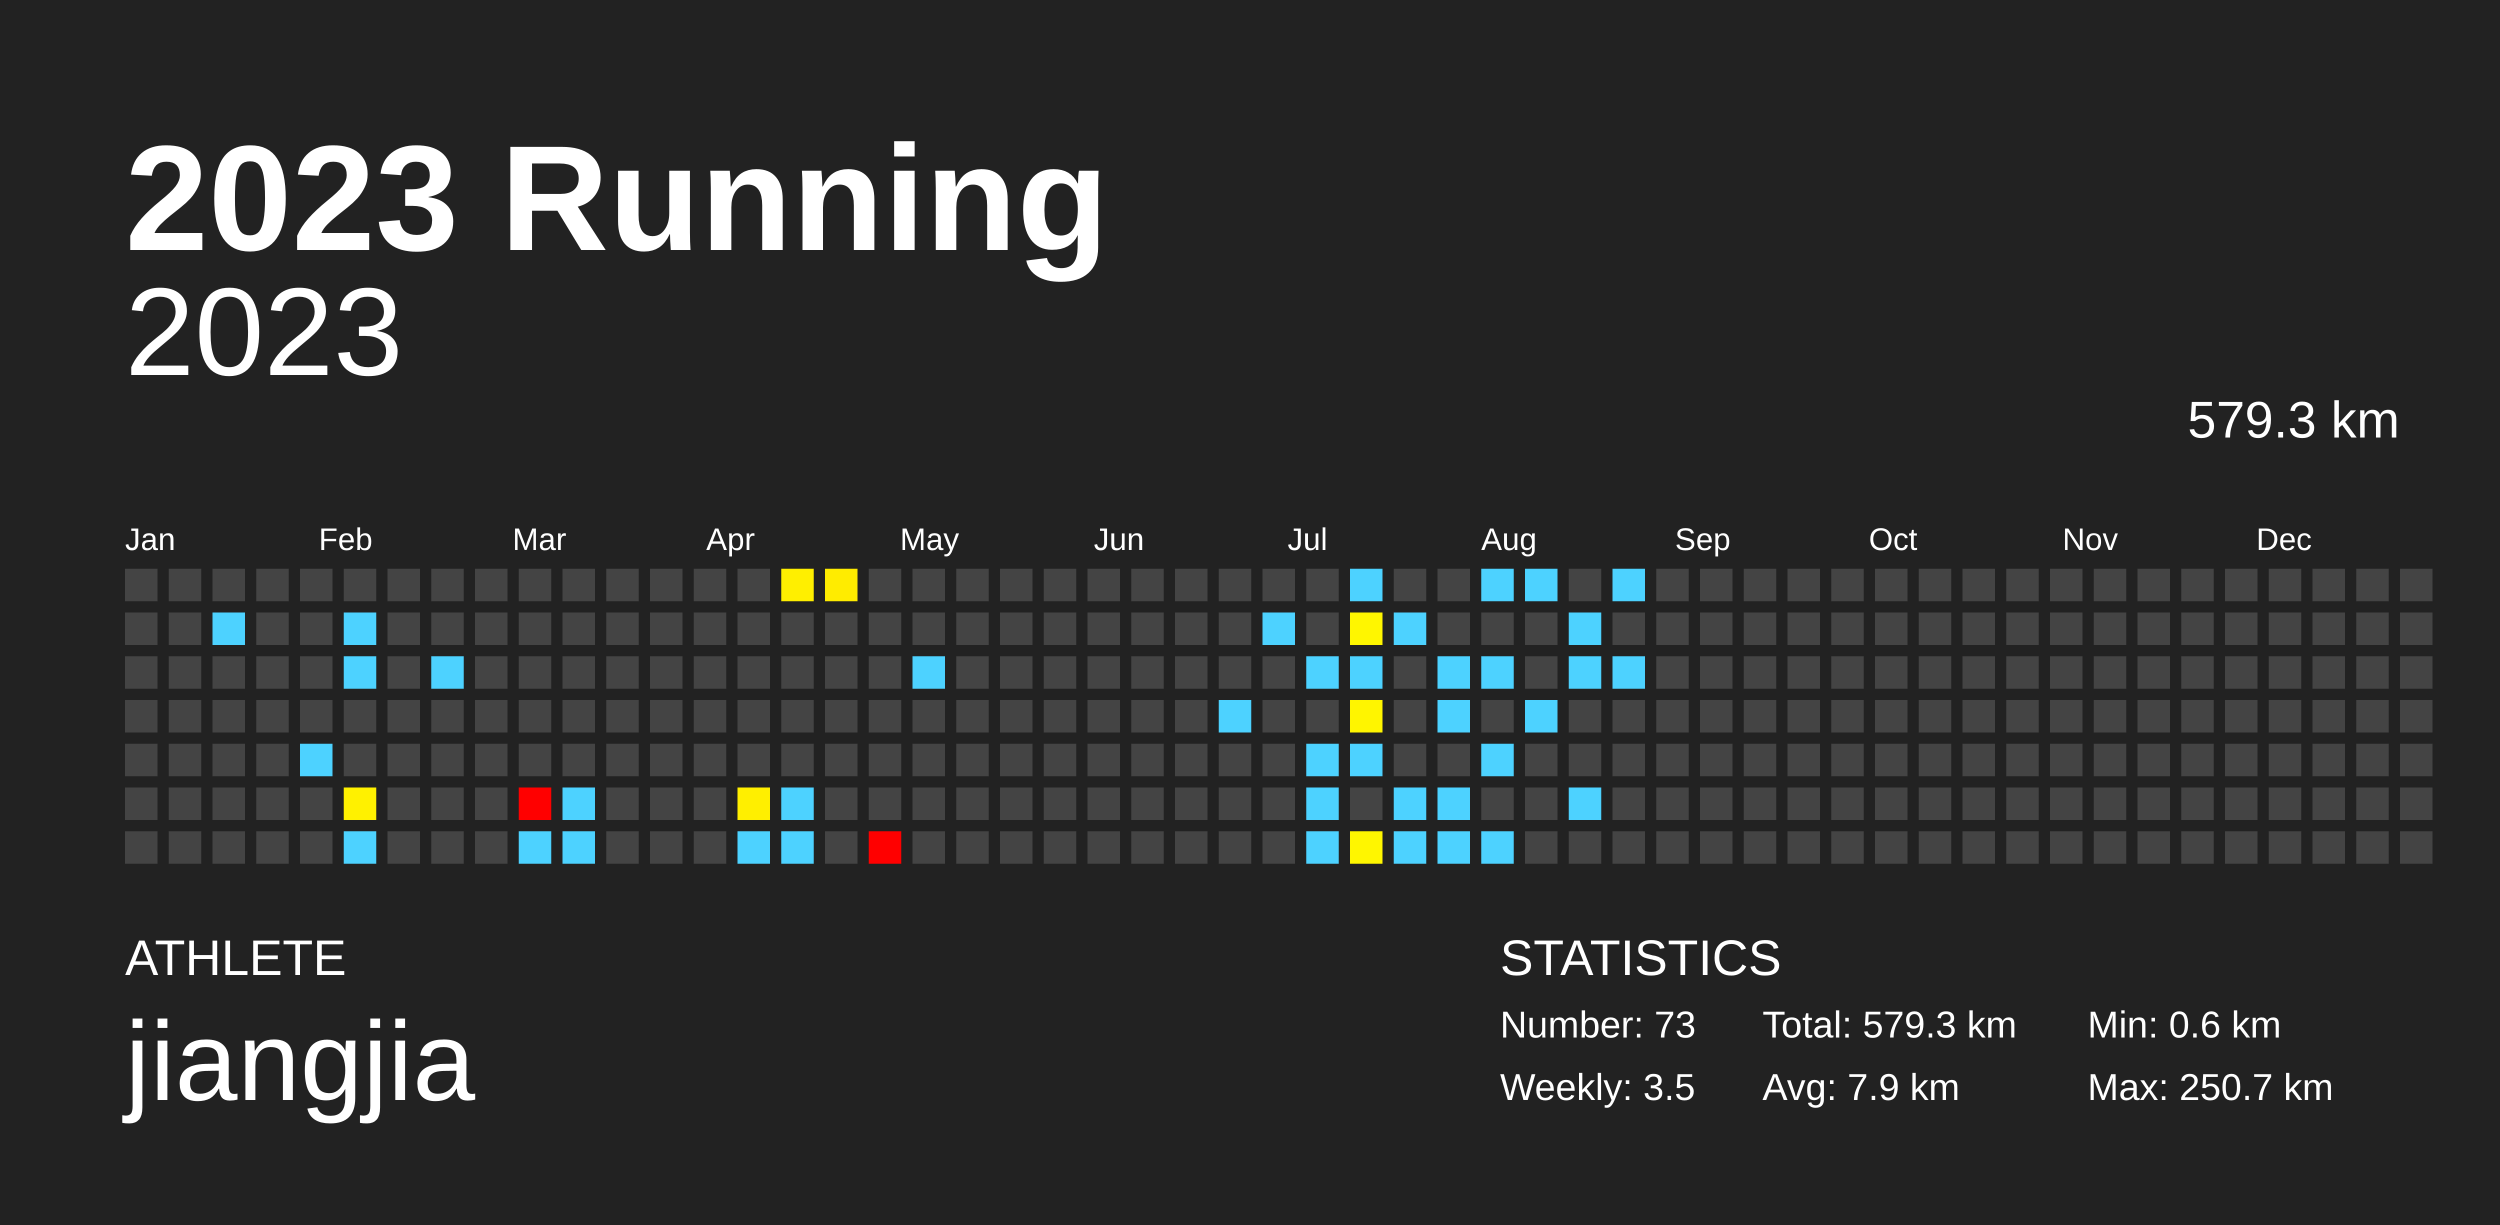
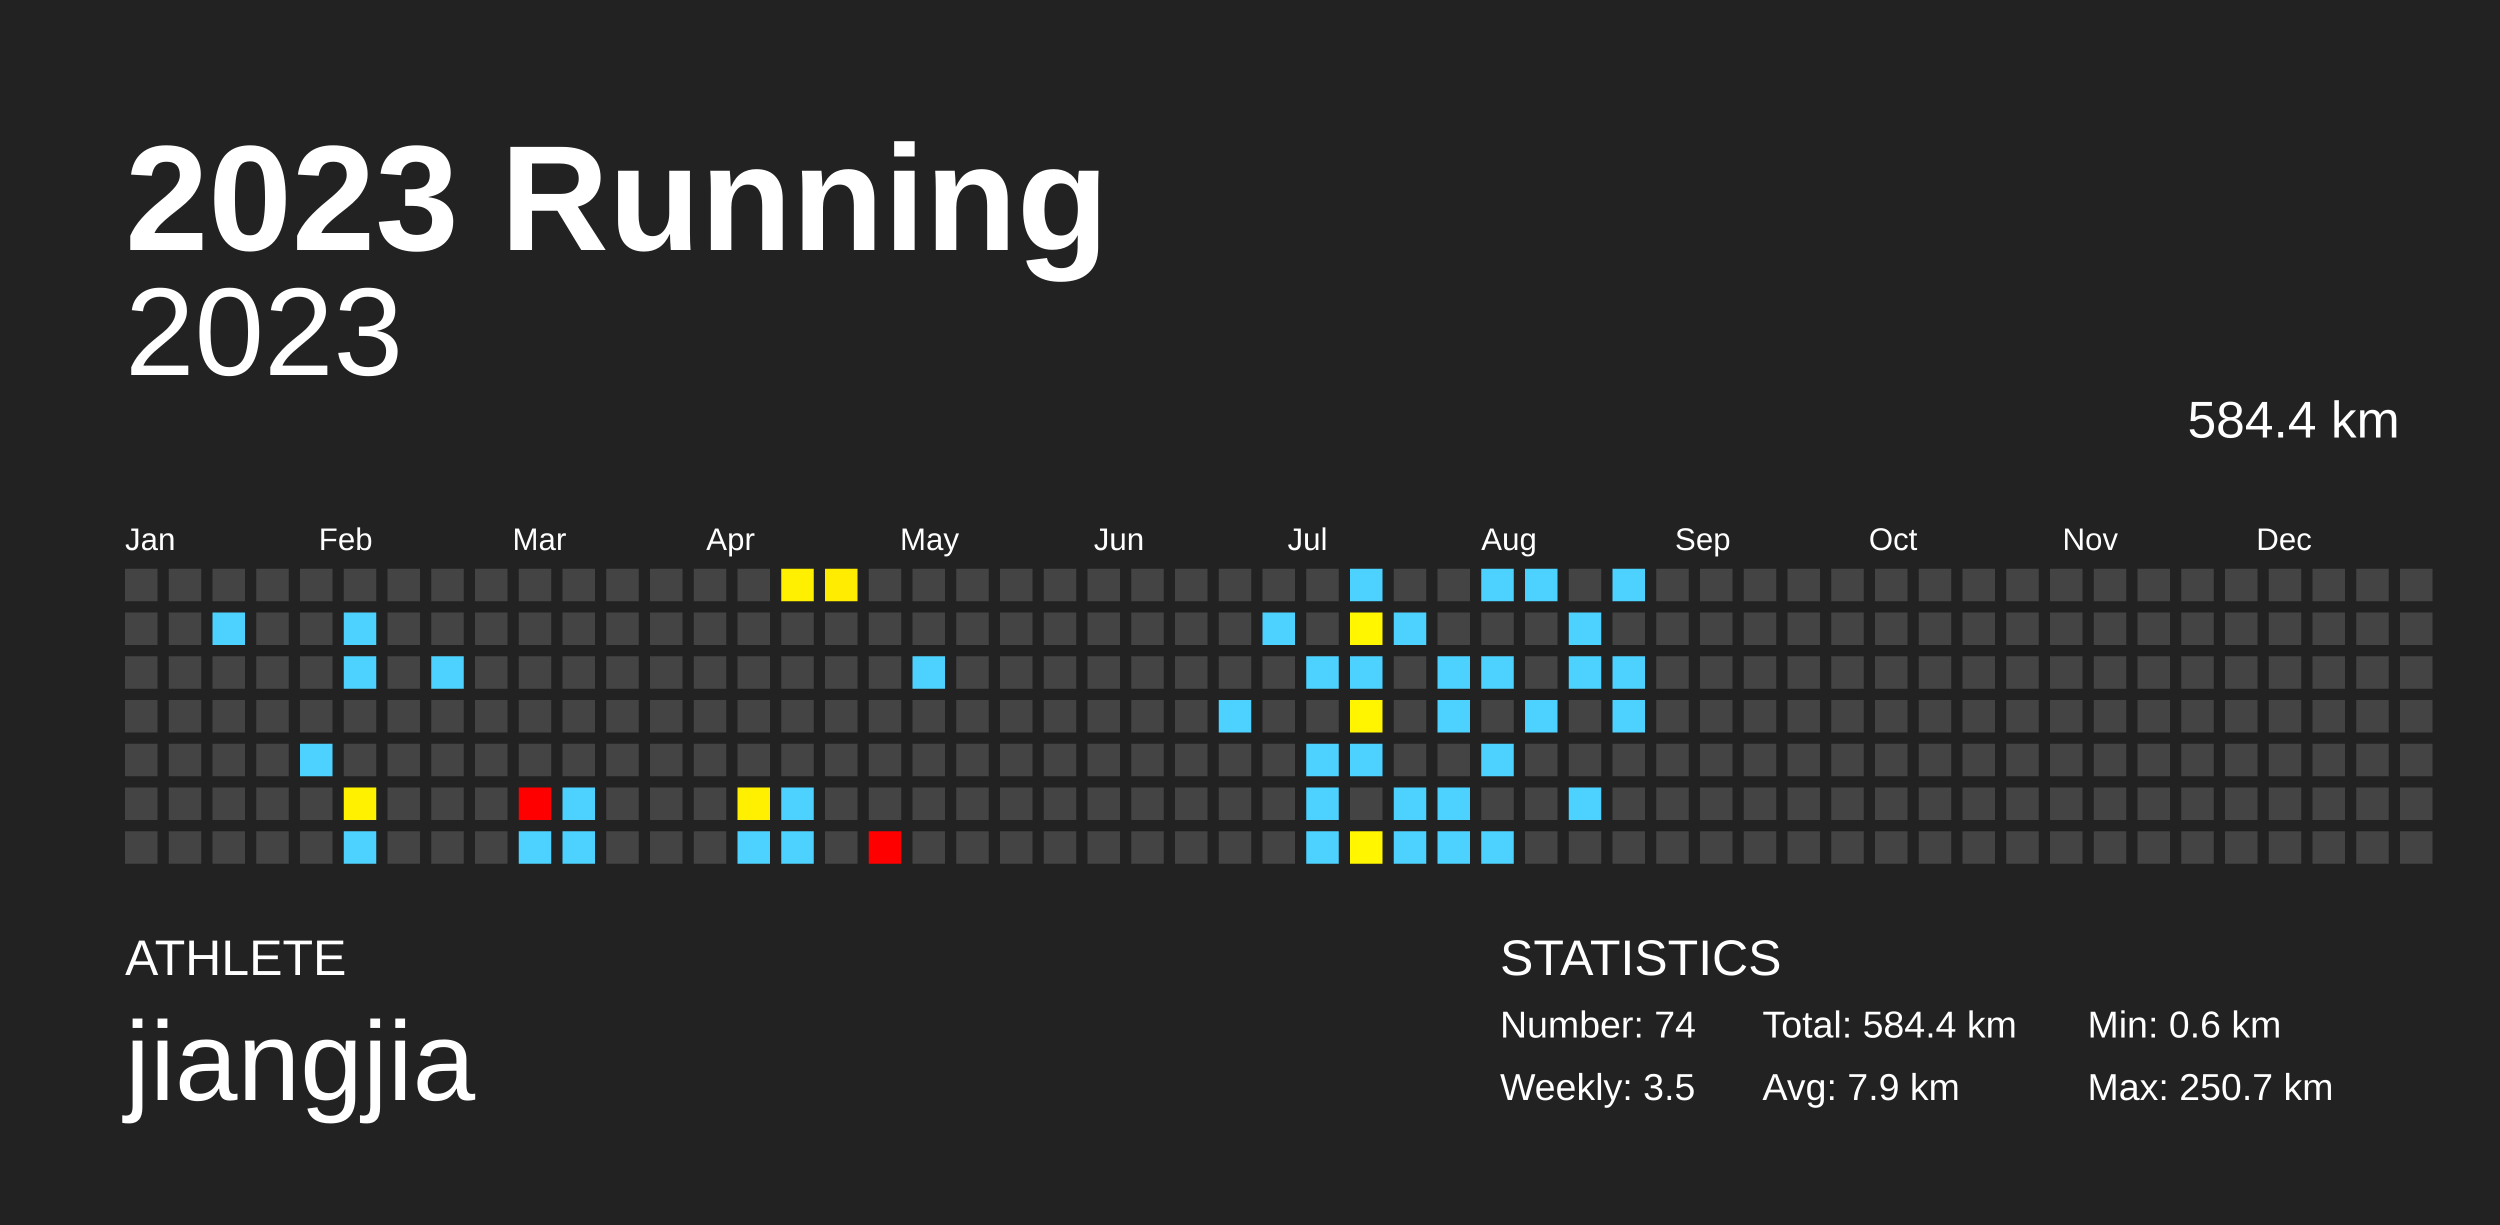
<svg xmlns="http://www.w3.org/2000/svg" baseProfile="full" height="98mm" version="1.1" viewBox="0,0,200,98" width="200mm">
  <defs />
  <rect fill="#222222" height="98" width="200" x="0" y="0" />
  <text fill="#FFFFFF" style="font-size:12px; font-family:Arial; font-weight:bold;" x="10" y="20">2023 Running</text>
  <text fill="#FFFFFF" style="font-size:4px; font-family:Arial" x="10" y="78">ATHLETE</text>
  <text fill="#FFFFFF" style="font-size:9px; font-family:Arial" x="10" y="88">jiangjia</text>
  <text fill="#FFFFFF" style="font-size:4px; font-family:Arial" x="120" y="78">STATISTICS</text>
-   <text fill="#FFFFFF" style="font-size:3px; font-family:Arial" x="120" y="83">Number: 73</text>
+   <text fill="#FFFFFF" style="font-size:3px; font-family:Arial" x="120" y="83">Number: 74</text>
  <text fill="#FFFFFF" style="font-size:3px; font-family:Arial" x="120" y="88">Weekly: 3.5</text>
-   <text fill="#FFFFFF" style="font-size:3px; font-family:Arial" x="141" y="83">Total: 579.3 km</text>
+   <text fill="#FFFFFF" style="font-size:3px; font-family:Arial" x="141" y="83">Total: 584.4 km</text>
  <text fill="#FFFFFF" style="font-size:3px; font-family:Arial" x="141" y="88">Avg: 7.9 km</text>
  <text fill="#FFFFFF" style="font-size:3px; font-family:Arial" x="167" y="83">Min: 0.6 km</text>
  <text fill="#FFFFFF" style="font-size:3px; font-family:Arial" x="167" y="88">Max: 250.7 km</text>
  <text alignment-baseline="hanging" fill="#FFFFFF" style="font-size:10.0px; font-family:Arial;" x="10" y="30">2023</text>
-   <text alignment-baseline="hanging" fill="#FFFFFF" style="font-size:4.125px; font-family:Arial;" x="175" y="35">579.3 km</text>
+   <text alignment-baseline="hanging" fill="#FFFFFF" style="font-size:4.125px; font-family:Arial;" x="175" y="35">584.4 km</text>
  <text fill="#FFFFFF" style="font-size:2.5px; font-family:Arial" x="10.0" y="44">Jan</text>
  <text fill="#FFFFFF" style="font-size:2.5px; font-family:Arial" x="25.5" y="44">Feb</text>
  <text fill="#FFFFFF" style="font-size:2.5px; font-family:Arial" x="41.0" y="44">Mar</text>
  <text fill="#FFFFFF" style="font-size:2.5px; font-family:Arial" x="56.5" y="44">Apr</text>
  <text fill="#FFFFFF" style="font-size:2.5px; font-family:Arial" x="72.0" y="44">May</text>
  <text fill="#FFFFFF" style="font-size:2.5px; font-family:Arial" x="87.5" y="44">Jun</text>
  <text fill="#FFFFFF" style="font-size:2.5px; font-family:Arial" x="103.0" y="44">Jul</text>
  <text fill="#FFFFFF" style="font-size:2.5px; font-family:Arial" x="118.5" y="44">Aug</text>
  <text fill="#FFFFFF" style="font-size:2.5px; font-family:Arial" x="134.0" y="44">Sep</text>
  <text fill="#FFFFFF" style="font-size:2.5px; font-family:Arial" x="149.5" y="44">Oct</text>
  <text fill="#FFFFFF" style="font-size:2.5px; font-family:Arial" x="165.0" y="44">Nov</text>
  <text fill="#FFFFFF" style="font-size:2.5px; font-family:Arial" x="180.5" y="44">Dec</text>
  <rect fill="#444444" height="2.6" width="2.6" x="10.0" y="45.5" />
  <rect fill="#444444" height="2.6" width="2.6" x="10.0" y="49.0" />
  <rect fill="#444444" height="2.6" width="2.6" x="10.0" y="52.5" />
  <rect fill="#444444" height="2.6" width="2.6" x="10.0" y="56.0" />
  <rect fill="#444444" height="2.6" width="2.6" x="10.0" y="59.5" />
  <rect fill="#444444" height="2.6" width="2.6" x="10.0" y="63.0" />
  <rect fill="#444444" height="2.6" width="2.6" x="10.0" y="66.5" />
  <rect fill="#444444" height="2.6" width="2.6" x="13.5" y="45.5" />
  <rect fill="#444444" height="2.6" width="2.6" x="13.5" y="49.0" />
  <rect fill="#444444" height="2.6" width="2.6" x="13.5" y="52.5" />
  <rect fill="#444444" height="2.6" width="2.6" x="13.5" y="56.0" />
  <rect fill="#444444" height="2.6" width="2.6" x="13.5" y="59.5" />
  <rect fill="#444444" height="2.6" width="2.6" x="13.5" y="63.0" />
  <rect fill="#444444" height="2.6" width="2.6" x="13.5" y="66.5" />
  <rect fill="#444444" height="2.6" width="2.6" x="17.0" y="45.5" />
  <rect fill="#4dd2ff" height="2.6" width="2.6" x="17.0" y="49.0" />
  <rect fill="#444444" height="2.6" width="2.6" x="17.0" y="52.5" />
  <rect fill="#444444" height="2.6" width="2.6" x="17.0" y="56.0" />
  <rect fill="#444444" height="2.6" width="2.6" x="17.0" y="59.5" />
  <rect fill="#444444" height="2.6" width="2.6" x="17.0" y="63.0" />
  <rect fill="#444444" height="2.6" width="2.6" x="17.0" y="66.5" />
  <rect fill="#444444" height="2.6" width="2.6" x="20.5" y="45.5" />
  <rect fill="#444444" height="2.6" width="2.6" x="20.5" y="49.0" />
  <rect fill="#444444" height="2.6" width="2.6" x="20.5" y="52.5" />
  <rect fill="#444444" height="2.6" width="2.6" x="20.5" y="56.0" />
  <rect fill="#444444" height="2.6" width="2.6" x="20.5" y="59.5" />
  <rect fill="#444444" height="2.6" width="2.6" x="20.5" y="63.0" />
  <rect fill="#444444" height="2.6" width="2.6" x="20.5" y="66.5" />
  <rect fill="#444444" height="2.6" width="2.6" x="24.0" y="45.5" />
  <rect fill="#444444" height="2.6" width="2.6" x="24.0" y="49.0" />
  <rect fill="#444444" height="2.6" width="2.6" x="24.0" y="52.5" />
  <rect fill="#444444" height="2.6" width="2.6" x="24.0" y="56.0" />
  <rect fill="#4dd2ff" height="2.6" width="2.6" x="24.0" y="59.5" />
  <rect fill="#444444" height="2.6" width="2.6" x="24.0" y="63.0" />
  <rect fill="#444444" height="2.6" width="2.6" x="24.0" y="66.5" />
  <rect fill="#444444" height="2.6" width="2.6" x="27.5" y="45.5" />
  <rect fill="#4dd2ff" height="2.6" width="2.6" x="27.5" y="49.0" />
  <rect fill="#4dd2ff" height="2.6" width="2.6" x="27.5" y="52.5" />
  <rect fill="#444444" height="2.6" width="2.6" x="27.5" y="56.0" />
  <rect fill="#444444" height="2.6" width="2.6" x="27.5" y="59.5" />
  <rect fill="#fff100" height="2.6" width="2.6" x="27.5" y="63.0" />
  <rect fill="#4dd2ff" height="2.6" width="2.6" x="27.5" y="66.5" />
  <rect fill="#444444" height="2.6" width="2.6" x="31.0" y="45.5" />
  <rect fill="#444444" height="2.6" width="2.6" x="31.0" y="49.0" />
  <rect fill="#444444" height="2.6" width="2.6" x="31.0" y="52.5" />
  <rect fill="#444444" height="2.6" width="2.6" x="31.0" y="56.0" />
  <rect fill="#444444" height="2.6" width="2.6" x="31.0" y="59.5" />
  <rect fill="#444444" height="2.6" width="2.6" x="31.0" y="63.0" />
  <rect fill="#444444" height="2.6" width="2.6" x="31.0" y="66.5" />
  <rect fill="#444444" height="2.6" width="2.6" x="34.5" y="45.5" />
  <rect fill="#444444" height="2.6" width="2.6" x="34.5" y="49.0" />
  <rect fill="#4dd2ff" height="2.6" width="2.6" x="34.5" y="52.5" />
  <rect fill="#444444" height="2.6" width="2.6" x="34.5" y="56.0" />
  <rect fill="#444444" height="2.6" width="2.6" x="34.5" y="59.5" />
  <rect fill="#444444" height="2.6" width="2.6" x="34.5" y="63.0" />
  <rect fill="#444444" height="2.6" width="2.6" x="34.5" y="66.5" />
  <rect fill="#444444" height="2.6" width="2.6" x="38.0" y="45.5" />
  <rect fill="#444444" height="2.6" width="2.6" x="38.0" y="49.0" />
  <rect fill="#444444" height="2.6" width="2.6" x="38.0" y="52.5" />
  <rect fill="#444444" height="2.6" width="2.6" x="38.0" y="56.0" />
  <rect fill="#444444" height="2.6" width="2.6" x="38.0" y="59.5" />
  <rect fill="#444444" height="2.6" width="2.6" x="38.0" y="63.0" />
  <rect fill="#444444" height="2.6" width="2.6" x="38.0" y="66.5" />
  <rect fill="#444444" height="2.6" width="2.6" x="41.5" y="45.5" />
  <rect fill="#444444" height="2.6" width="2.6" x="41.5" y="49.0" />
  <rect fill="#444444" height="2.6" width="2.6" x="41.5" y="52.5" />
  <rect fill="#444444" height="2.6" width="2.6" x="41.5" y="56.0" />
  <rect fill="#444444" height="2.6" width="2.6" x="41.5" y="59.5" />
  <rect fill="red" height="2.6" width="2.6" x="41.5" y="63.0" />
  <rect fill="#4dd2ff" height="2.6" width="2.6" x="41.5" y="66.5" />
  <rect fill="#444444" height="2.6" width="2.6" x="45.0" y="45.5" />
  <rect fill="#444444" height="2.6" width="2.6" x="45.0" y="49.0" />
  <rect fill="#444444" height="2.6" width="2.6" x="45.0" y="52.5" />
  <rect fill="#444444" height="2.6" width="2.6" x="45.0" y="56.0" />
  <rect fill="#444444" height="2.6" width="2.6" x="45.0" y="59.5" />
  <rect fill="#4dd2ff" height="2.6" width="2.6" x="45.0" y="63.0" />
  <rect fill="#4dd2ff" height="2.6" width="2.6" x="45.0" y="66.5" />
  <rect fill="#444444" height="2.6" width="2.6" x="48.5" y="45.5" />
  <rect fill="#444444" height="2.6" width="2.6" x="48.5" y="49.0" />
  <rect fill="#444444" height="2.6" width="2.6" x="48.5" y="52.5" />
  <rect fill="#444444" height="2.6" width="2.6" x="48.5" y="56.0" />
  <rect fill="#444444" height="2.6" width="2.6" x="48.5" y="59.5" />
  <rect fill="#444444" height="2.6" width="2.6" x="48.5" y="63.0" />
  <rect fill="#444444" height="2.6" width="2.6" x="48.5" y="66.5" />
  <rect fill="#444444" height="2.6" width="2.6" x="52.0" y="45.5" />
  <rect fill="#444444" height="2.6" width="2.6" x="52.0" y="49.0" />
  <rect fill="#444444" height="2.6" width="2.6" x="52.0" y="52.5" />
  <rect fill="#444444" height="2.6" width="2.6" x="52.0" y="56.0" />
  <rect fill="#444444" height="2.6" width="2.6" x="52.0" y="59.5" />
  <rect fill="#444444" height="2.6" width="2.6" x="52.0" y="63.0" />
  <rect fill="#444444" height="2.6" width="2.6" x="52.0" y="66.5" />
  <rect fill="#444444" height="2.6" width="2.6" x="55.5" y="45.5" />
  <rect fill="#444444" height="2.6" width="2.6" x="55.5" y="49.0" />
  <rect fill="#444444" height="2.6" width="2.6" x="55.5" y="52.5" />
  <rect fill="#444444" height="2.6" width="2.6" x="55.5" y="56.0" />
  <rect fill="#444444" height="2.6" width="2.6" x="55.5" y="59.5" />
  <rect fill="#444444" height="2.6" width="2.6" x="55.5" y="63.0" />
  <rect fill="#444444" height="2.6" width="2.6" x="55.5" y="66.5" />
  <rect fill="#444444" height="2.6" width="2.6" x="59.0" y="45.5" />
  <rect fill="#444444" height="2.6" width="2.6" x="59.0" y="49.0" />
  <rect fill="#444444" height="2.6" width="2.6" x="59.0" y="52.5" />
  <rect fill="#444444" height="2.6" width="2.6" x="59.0" y="56.0" />
  <rect fill="#444444" height="2.6" width="2.6" x="59.0" y="59.5" />
  <rect fill="#ffef00" height="2.6" width="2.6" x="59.0" y="63.0" />
  <rect fill="#4dd2ff" height="2.6" width="2.6" x="59.0" y="66.5" />
  <rect fill="#ffef00" height="2.6" width="2.6" x="62.5" y="45.5" />
  <rect fill="#444444" height="2.6" width="2.6" x="62.5" y="49.0" />
  <rect fill="#444444" height="2.6" width="2.6" x="62.5" y="52.5" />
  <rect fill="#444444" height="2.6" width="2.6" x="62.5" y="56.0" />
  <rect fill="#444444" height="2.6" width="2.6" x="62.5" y="59.5" />
  <rect fill="#4dd2ff" height="2.6" width="2.6" x="62.5" y="63.0" />
  <rect fill="#4dd2ff" height="2.6" width="2.6" x="62.5" y="66.5" />
  <rect fill="#ffec00" height="2.6" width="2.6" x="66.0" y="45.5" />
  <rect fill="#444444" height="2.6" width="2.6" x="66.0" y="49.0" />
  <rect fill="#444444" height="2.6" width="2.6" x="66.0" y="52.5" />
  <rect fill="#444444" height="2.6" width="2.6" x="66.0" y="56.0" />
  <rect fill="#444444" height="2.6" width="2.6" x="66.0" y="59.5" />
  <rect fill="#444444" height="2.6" width="2.6" x="66.0" y="63.0" />
  <rect fill="#444444" height="2.6" width="2.6" x="66.0" y="66.5" />
  <rect fill="#444444" height="2.6" width="2.6" x="69.5" y="45.5" />
  <rect fill="#444444" height="2.6" width="2.6" x="69.5" y="49.0" />
  <rect fill="#444444" height="2.6" width="2.6" x="69.5" y="52.5" />
  <rect fill="#444444" height="2.6" width="2.6" x="69.5" y="56.0" />
  <rect fill="#444444" height="2.6" width="2.6" x="69.5" y="59.5" />
  <rect fill="#444444" height="2.6" width="2.6" x="69.5" y="63.0" />
  <rect fill="red" height="2.6" width="2.6" x="69.5" y="66.5" />
  <rect fill="#444444" height="2.6" width="2.6" x="73.0" y="45.5" />
  <rect fill="#444444" height="2.6" width="2.6" x="73.0" y="49.0" />
  <rect fill="#4dd2ff" height="2.6" width="2.6" x="73.0" y="52.5" />
  <rect fill="#444444" height="2.6" width="2.6" x="73.0" y="56.0" />
  <rect fill="#444444" height="2.6" width="2.6" x="73.0" y="59.5" />
  <rect fill="#444444" height="2.6" width="2.6" x="73.0" y="63.0" />
  <rect fill="#444444" height="2.6" width="2.6" x="73.0" y="66.5" />
  <rect fill="#444444" height="2.6" width="2.6" x="76.5" y="45.5" />
  <rect fill="#444444" height="2.6" width="2.6" x="76.5" y="49.0" />
  <rect fill="#444444" height="2.6" width="2.6" x="76.5" y="52.5" />
  <rect fill="#444444" height="2.6" width="2.6" x="76.5" y="56.0" />
  <rect fill="#444444" height="2.6" width="2.6" x="76.5" y="59.5" />
  <rect fill="#444444" height="2.6" width="2.6" x="76.5" y="63.0" />
  <rect fill="#444444" height="2.6" width="2.6" x="76.5" y="66.5" />
  <rect fill="#444444" height="2.6" width="2.6" x="80.0" y="45.5" />
  <rect fill="#444444" height="2.6" width="2.6" x="80.0" y="49.0" />
  <rect fill="#444444" height="2.6" width="2.6" x="80.0" y="52.5" />
  <rect fill="#444444" height="2.6" width="2.6" x="80.0" y="56.0" />
  <rect fill="#444444" height="2.6" width="2.6" x="80.0" y="59.5" />
  <rect fill="#444444" height="2.6" width="2.6" x="80.0" y="63.0" />
  <rect fill="#444444" height="2.6" width="2.6" x="80.0" y="66.5" />
  <rect fill="#444444" height="2.6" width="2.6" x="83.5" y="45.5" />
  <rect fill="#444444" height="2.6" width="2.6" x="83.5" y="49.0" />
  <rect fill="#444444" height="2.6" width="2.6" x="83.5" y="52.5" />
  <rect fill="#444444" height="2.6" width="2.6" x="83.5" y="56.0" />
  <rect fill="#444444" height="2.6" width="2.6" x="83.5" y="59.5" />
  <rect fill="#444444" height="2.6" width="2.6" x="83.5" y="63.0" />
  <rect fill="#444444" height="2.6" width="2.6" x="83.5" y="66.5" />
  <rect fill="#444444" height="2.6" width="2.6" x="87.0" y="45.5" />
  <rect fill="#444444" height="2.6" width="2.6" x="87.0" y="49.0" />
  <rect fill="#444444" height="2.6" width="2.6" x="87.0" y="52.5" />
  <rect fill="#444444" height="2.6" width="2.6" x="87.0" y="56.0" />
  <rect fill="#444444" height="2.6" width="2.6" x="87.0" y="59.5" />
  <rect fill="#444444" height="2.6" width="2.6" x="87.0" y="63.0" />
  <rect fill="#444444" height="2.6" width="2.6" x="87.0" y="66.5" />
  <rect fill="#444444" height="2.6" width="2.6" x="90.5" y="45.5" />
  <rect fill="#444444" height="2.6" width="2.6" x="90.5" y="49.0" />
  <rect fill="#444444" height="2.6" width="2.6" x="90.5" y="52.5" />
  <rect fill="#444444" height="2.6" width="2.6" x="90.5" y="56.0" />
  <rect fill="#444444" height="2.6" width="2.6" x="90.5" y="59.5" />
  <rect fill="#444444" height="2.6" width="2.6" x="90.5" y="63.0" />
  <rect fill="#444444" height="2.6" width="2.6" x="90.5" y="66.5" />
  <rect fill="#444444" height="2.6" width="2.6" x="94.0" y="45.5" />
  <rect fill="#444444" height="2.6" width="2.6" x="94.0" y="49.0" />
  <rect fill="#444444" height="2.6" width="2.6" x="94.0" y="52.5" />
  <rect fill="#444444" height="2.6" width="2.6" x="94.0" y="56.0" />
  <rect fill="#444444" height="2.6" width="2.6" x="94.0" y="59.5" />
  <rect fill="#444444" height="2.6" width="2.6" x="94.0" y="63.0" />
  <rect fill="#444444" height="2.6" width="2.6" x="94.0" y="66.5" />
  <rect fill="#444444" height="2.6" width="2.6" x="97.5" y="45.5" />
  <rect fill="#444444" height="2.6" width="2.6" x="97.5" y="49.0" />
  <rect fill="#444444" height="2.6" width="2.6" x="97.5" y="52.5" />
  <rect fill="#4dd2ff" height="2.6" width="2.6" x="97.5" y="56.0" />
  <rect fill="#444444" height="2.6" width="2.6" x="97.5" y="59.5" />
  <rect fill="#444444" height="2.6" width="2.6" x="97.5" y="63.0" />
  <rect fill="#444444" height="2.6" width="2.6" x="97.5" y="66.5" />
  <rect fill="#444444" height="2.6" width="2.6" x="101.0" y="45.5" />
  <rect fill="#4dd2ff" height="2.6" width="2.6" x="101.0" y="49.0" />
  <rect fill="#444444" height="2.6" width="2.6" x="101.0" y="52.5" />
  <rect fill="#444444" height="2.6" width="2.6" x="101.0" y="56.0" />
  <rect fill="#444444" height="2.6" width="2.6" x="101.0" y="59.5" />
  <rect fill="#444444" height="2.6" width="2.6" x="101.0" y="63.0" />
  <rect fill="#444444" height="2.6" width="2.6" x="101.0" y="66.5" />
  <rect fill="#444444" height="2.6" width="2.6" x="104.5" y="45.5" />
  <rect fill="#444444" height="2.6" width="2.6" x="104.5" y="49.0" />
  <rect fill="#4dd2ff" height="2.6" width="2.6" x="104.5" y="52.5" />
  <rect fill="#444444" height="2.6" width="2.6" x="104.5" y="56.0" />
  <rect fill="#4dd2ff" height="2.6" width="2.6" x="104.5" y="59.5" />
  <rect fill="#4dd2ff" height="2.6" width="2.6" x="104.5" y="63.0" />
  <rect fill="#4dd2ff" height="2.6" width="2.6" x="104.5" y="66.5" />
  <rect fill="#4dd2ff" height="2.6" width="2.6" x="108.0" y="45.5" />
  <rect fill="#fff600" height="2.6" width="2.6" x="108.0" y="49.0" />
  <rect fill="#4dd2ff" height="2.6" width="2.6" x="108.0" y="52.5" />
  <rect fill="#fff500" height="2.6" width="2.6" x="108.0" y="56.0" />
  <rect fill="#4dd2ff" height="2.6" width="2.6" x="108.0" y="59.5" />
  <rect fill="#444444" height="2.6" width="2.6" x="108.0" y="63.0" />
  <rect fill="#fff600" height="2.6" width="2.6" x="108.0" y="66.5" />
  <rect fill="#444444" height="2.6" width="2.6" x="111.5" y="45.5" />
  <rect fill="#4dd2ff" height="2.6" width="2.6" x="111.5" y="49.0" />
  <rect fill="#444444" height="2.6" width="2.6" x="111.5" y="52.5" />
  <rect fill="#444444" height="2.6" width="2.6" x="111.5" y="56.0" />
  <rect fill="#444444" height="2.6" width="2.6" x="111.5" y="59.5" />
  <rect fill="#4dd2ff" height="2.6" width="2.6" x="111.5" y="63.0" />
  <rect fill="#4dd2ff" height="2.6" width="2.6" x="111.5" y="66.5" />
  <rect fill="#444444" height="2.6" width="2.6" x="115.0" y="45.5" />
  <rect fill="#444444" height="2.6" width="2.6" x="115.0" y="49.0" />
  <rect fill="#4dd2ff" height="2.6" width="2.6" x="115.0" y="52.5" />
  <rect fill="#4dd2ff" height="2.6" width="2.6" x="115.0" y="56.0" />
  <rect fill="#444444" height="2.6" width="2.6" x="115.0" y="59.5" />
  <rect fill="#4dd2ff" height="2.6" width="2.6" x="115.0" y="63.0" />
  <rect fill="#4dd2ff" height="2.6" width="2.6" x="115.0" y="66.5" />
  <rect fill="#4dd2ff" height="2.6" width="2.6" x="118.5" y="45.5" />
  <rect fill="#444444" height="2.6" width="2.6" x="118.5" y="49.0" />
  <rect fill="#4dd2ff" height="2.6" width="2.6" x="118.5" y="52.5" />
  <rect fill="#444444" height="2.6" width="2.6" x="118.5" y="56.0" />
  <rect fill="#4dd2ff" height="2.6" width="2.6" x="118.5" y="59.5" />
  <rect fill="#444444" height="2.6" width="2.6" x="118.5" y="63.0" />
  <rect fill="#4dd2ff" height="2.6" width="2.6" x="118.5" y="66.5" />
  <rect fill="#4dd2ff" height="2.6" width="2.6" x="122.0" y="45.5" />
  <rect fill="#444444" height="2.6" width="2.6" x="122.0" y="49.0" />
  <rect fill="#444444" height="2.6" width="2.6" x="122.0" y="52.5" />
  <rect fill="#4dd2ff" height="2.6" width="2.6" x="122.0" y="56.0" />
  <rect fill="#444444" height="2.6" width="2.6" x="122.0" y="59.5" />
  <rect fill="#444444" height="2.6" width="2.6" x="122.0" y="63.0" />
  <rect fill="#444444" height="2.6" width="2.6" x="122.0" y="66.5" />
  <rect fill="#444444" height="2.6" width="2.6" x="125.5" y="45.5" />
  <rect fill="#4dd2ff" height="2.6" width="2.6" x="125.5" y="49.0" />
  <rect fill="#4dd2ff" height="2.6" width="2.6" x="125.5" y="52.5" />
  <rect fill="#444444" height="2.6" width="2.6" x="125.5" y="56.0" />
  <rect fill="#444444" height="2.6" width="2.6" x="125.5" y="59.5" />
  <rect fill="#4dd2ff" height="2.6" width="2.6" x="125.5" y="63.0" />
  <rect fill="#444444" height="2.6" width="2.6" x="125.5" y="66.5" />
  <rect fill="#4dd2ff" height="2.6" width="2.6" x="129.0" y="45.5" />
  <rect fill="#444444" height="2.6" width="2.6" x="129.0" y="49.0" />
  <rect fill="#4dd2ff" height="2.6" width="2.6" x="129.0" y="52.5" />
-   <rect fill="#444444" height="2.6" width="2.6" x="129.0" y="56.0" />
+   <rect fill="#4dd2ff" height="2.6" width="2.6" x="129.0" y="56.0" />
  <rect fill="#444444" height="2.6" width="2.6" x="129.0" y="59.5" />
  <rect fill="#444444" height="2.6" width="2.6" x="129.0" y="63.0" />
  <rect fill="#444444" height="2.6" width="2.6" x="129.0" y="66.5" />
  <rect fill="#444444" height="2.6" width="2.6" x="132.5" y="45.5" />
  <rect fill="#444444" height="2.6" width="2.6" x="132.5" y="49.0" />
  <rect fill="#444444" height="2.6" width="2.6" x="132.5" y="52.5" />
  <rect fill="#444444" height="2.6" width="2.6" x="132.5" y="56.0" />
  <rect fill="#444444" height="2.6" width="2.6" x="132.5" y="59.5" />
  <rect fill="#444444" height="2.6" width="2.6" x="132.5" y="63.0" />
  <rect fill="#444444" height="2.6" width="2.6" x="132.5" y="66.5" />
  <rect fill="#444444" height="2.6" width="2.6" x="136.0" y="45.5" />
  <rect fill="#444444" height="2.6" width="2.6" x="136.0" y="49.0" />
  <rect fill="#444444" height="2.6" width="2.6" x="136.0" y="52.5" />
  <rect fill="#444444" height="2.6" width="2.6" x="136.0" y="56.0" />
  <rect fill="#444444" height="2.6" width="2.6" x="136.0" y="59.5" />
  <rect fill="#444444" height="2.6" width="2.6" x="136.0" y="63.0" />
  <rect fill="#444444" height="2.6" width="2.6" x="136.0" y="66.5" />
  <rect fill="#444444" height="2.6" width="2.6" x="139.5" y="45.5" />
  <rect fill="#444444" height="2.6" width="2.6" x="139.5" y="49.0" />
  <rect fill="#444444" height="2.6" width="2.6" x="139.5" y="52.5" />
  <rect fill="#444444" height="2.6" width="2.6" x="139.5" y="56.0" />
  <rect fill="#444444" height="2.6" width="2.6" x="139.5" y="59.5" />
  <rect fill="#444444" height="2.6" width="2.6" x="139.5" y="63.0" />
  <rect fill="#444444" height="2.6" width="2.6" x="139.5" y="66.5" />
  <rect fill="#444444" height="2.6" width="2.6" x="143.0" y="45.5" />
  <rect fill="#444444" height="2.6" width="2.6" x="143.0" y="49.0" />
  <rect fill="#444444" height="2.6" width="2.6" x="143.0" y="52.5" />
  <rect fill="#444444" height="2.6" width="2.6" x="143.0" y="56.0" />
  <rect fill="#444444" height="2.6" width="2.6" x="143.0" y="59.5" />
  <rect fill="#444444" height="2.6" width="2.6" x="143.0" y="63.0" />
  <rect fill="#444444" height="2.6" width="2.6" x="143.0" y="66.5" />
  <rect fill="#444444" height="2.6" width="2.6" x="146.5" y="45.5" />
  <rect fill="#444444" height="2.6" width="2.6" x="146.5" y="49.0" />
  <rect fill="#444444" height="2.6" width="2.6" x="146.5" y="52.5" />
  <rect fill="#444444" height="2.6" width="2.6" x="146.5" y="56.0" />
  <rect fill="#444444" height="2.6" width="2.6" x="146.5" y="59.5" />
  <rect fill="#444444" height="2.6" width="2.6" x="146.5" y="63.0" />
  <rect fill="#444444" height="2.6" width="2.6" x="146.5" y="66.5" />
  <rect fill="#444444" height="2.6" width="2.6" x="150.0" y="45.5" />
  <rect fill="#444444" height="2.6" width="2.6" x="150.0" y="49.0" />
  <rect fill="#444444" height="2.6" width="2.6" x="150.0" y="52.5" />
  <rect fill="#444444" height="2.6" width="2.6" x="150.0" y="56.0" />
  <rect fill="#444444" height="2.6" width="2.6" x="150.0" y="59.5" />
  <rect fill="#444444" height="2.6" width="2.6" x="150.0" y="63.0" />
  <rect fill="#444444" height="2.6" width="2.6" x="150.0" y="66.5" />
  <rect fill="#444444" height="2.6" width="2.6" x="153.5" y="45.5" />
  <rect fill="#444444" height="2.6" width="2.6" x="153.5" y="49.0" />
  <rect fill="#444444" height="2.6" width="2.6" x="153.5" y="52.5" />
  <rect fill="#444444" height="2.6" width="2.6" x="153.5" y="56.0" />
  <rect fill="#444444" height="2.6" width="2.6" x="153.5" y="59.5" />
  <rect fill="#444444" height="2.6" width="2.6" x="153.5" y="63.0" />
  <rect fill="#444444" height="2.6" width="2.6" x="153.5" y="66.5" />
  <rect fill="#444444" height="2.6" width="2.6" x="157.0" y="45.5" />
  <rect fill="#444444" height="2.6" width="2.6" x="157.0" y="49.0" />
  <rect fill="#444444" height="2.6" width="2.6" x="157.0" y="52.5" />
  <rect fill="#444444" height="2.6" width="2.6" x="157.0" y="56.0" />
  <rect fill="#444444" height="2.6" width="2.6" x="157.0" y="59.5" />
  <rect fill="#444444" height="2.6" width="2.6" x="157.0" y="63.0" />
  <rect fill="#444444" height="2.6" width="2.6" x="157.0" y="66.5" />
  <rect fill="#444444" height="2.6" width="2.6" x="160.5" y="45.5" />
  <rect fill="#444444" height="2.6" width="2.6" x="160.5" y="49.0" />
  <rect fill="#444444" height="2.6" width="2.6" x="160.5" y="52.5" />
  <rect fill="#444444" height="2.6" width="2.6" x="160.5" y="56.0" />
  <rect fill="#444444" height="2.6" width="2.6" x="160.5" y="59.5" />
  <rect fill="#444444" height="2.6" width="2.6" x="160.5" y="63.0" />
  <rect fill="#444444" height="2.6" width="2.6" x="160.5" y="66.5" />
  <rect fill="#444444" height="2.6" width="2.6" x="164.0" y="45.5" />
  <rect fill="#444444" height="2.6" width="2.6" x="164.0" y="49.0" />
  <rect fill="#444444" height="2.6" width="2.6" x="164.0" y="52.5" />
  <rect fill="#444444" height="2.6" width="2.6" x="164.0" y="56.0" />
  <rect fill="#444444" height="2.6" width="2.6" x="164.0" y="59.5" />
  <rect fill="#444444" height="2.6" width="2.6" x="164.0" y="63.0" />
  <rect fill="#444444" height="2.6" width="2.6" x="164.0" y="66.5" />
  <rect fill="#444444" height="2.6" width="2.6" x="167.5" y="45.5" />
  <rect fill="#444444" height="2.6" width="2.6" x="167.5" y="49.0" />
  <rect fill="#444444" height="2.6" width="2.6" x="167.5" y="52.5" />
  <rect fill="#444444" height="2.6" width="2.6" x="167.5" y="56.0" />
  <rect fill="#444444" height="2.6" width="2.6" x="167.5" y="59.5" />
  <rect fill="#444444" height="2.6" width="2.6" x="167.5" y="63.0" />
  <rect fill="#444444" height="2.6" width="2.6" x="167.5" y="66.5" />
  <rect fill="#444444" height="2.6" width="2.6" x="171.0" y="45.5" />
  <rect fill="#444444" height="2.6" width="2.6" x="171.0" y="49.0" />
  <rect fill="#444444" height="2.6" width="2.6" x="171.0" y="52.5" />
  <rect fill="#444444" height="2.6" width="2.6" x="171.0" y="56.0" />
  <rect fill="#444444" height="2.6" width="2.6" x="171.0" y="59.5" />
  <rect fill="#444444" height="2.6" width="2.6" x="171.0" y="63.0" />
  <rect fill="#444444" height="2.6" width="2.6" x="171.0" y="66.5" />
  <rect fill="#444444" height="2.6" width="2.6" x="174.5" y="45.5" />
  <rect fill="#444444" height="2.6" width="2.6" x="174.5" y="49.0" />
  <rect fill="#444444" height="2.6" width="2.6" x="174.5" y="52.5" />
  <rect fill="#444444" height="2.6" width="2.6" x="174.5" y="56.0" />
  <rect fill="#444444" height="2.6" width="2.6" x="174.5" y="59.5" />
  <rect fill="#444444" height="2.6" width="2.6" x="174.5" y="63.0" />
  <rect fill="#444444" height="2.6" width="2.6" x="174.5" y="66.5" />
  <rect fill="#444444" height="2.6" width="2.6" x="178.0" y="45.5" />
  <rect fill="#444444" height="2.6" width="2.6" x="178.0" y="49.0" />
  <rect fill="#444444" height="2.6" width="2.6" x="178.0" y="52.5" />
  <rect fill="#444444" height="2.6" width="2.6" x="178.0" y="56.0" />
  <rect fill="#444444" height="2.6" width="2.6" x="178.0" y="59.5" />
  <rect fill="#444444" height="2.6" width="2.6" x="178.0" y="63.0" />
  <rect fill="#444444" height="2.6" width="2.6" x="178.0" y="66.5" />
  <rect fill="#444444" height="2.6" width="2.6" x="181.5" y="45.5" />
  <rect fill="#444444" height="2.6" width="2.6" x="181.5" y="49.0" />
  <rect fill="#444444" height="2.6" width="2.6" x="181.5" y="52.5" />
  <rect fill="#444444" height="2.6" width="2.6" x="181.5" y="56.0" />
  <rect fill="#444444" height="2.6" width="2.6" x="181.5" y="59.5" />
  <rect fill="#444444" height="2.6" width="2.6" x="181.5" y="63.0" />
  <rect fill="#444444" height="2.6" width="2.6" x="181.5" y="66.5" />
  <rect fill="#444444" height="2.6" width="2.6" x="185.0" y="45.5" />
  <rect fill="#444444" height="2.6" width="2.6" x="185.0" y="49.0" />
  <rect fill="#444444" height="2.6" width="2.6" x="185.0" y="52.5" />
  <rect fill="#444444" height="2.6" width="2.6" x="185.0" y="56.0" />
  <rect fill="#444444" height="2.6" width="2.6" x="185.0" y="59.5" />
  <rect fill="#444444" height="2.6" width="2.6" x="185.0" y="63.0" />
  <rect fill="#444444" height="2.6" width="2.6" x="185.0" y="66.5" />
  <rect fill="#444444" height="2.6" width="2.6" x="188.5" y="45.5" />
  <rect fill="#444444" height="2.6" width="2.6" x="188.5" y="49.0" />
  <rect fill="#444444" height="2.6" width="2.6" x="188.5" y="52.5" />
  <rect fill="#444444" height="2.6" width="2.6" x="188.5" y="56.0" />
  <rect fill="#444444" height="2.6" width="2.6" x="188.5" y="59.5" />
  <rect fill="#444444" height="2.6" width="2.6" x="188.5" y="63.0" />
  <rect fill="#444444" height="2.6" width="2.6" x="188.5" y="66.5" />
  <rect fill="#444444" height="2.6" width="2.6" x="192.0" y="45.5" />
  <rect fill="#444444" height="2.6" width="2.6" x="192.0" y="49.0" />
  <rect fill="#444444" height="2.6" width="2.6" x="192.0" y="52.5" />
  <rect fill="#444444" height="2.6" width="2.6" x="192.0" y="56.0" />
  <rect fill="#444444" height="2.6" width="2.6" x="192.0" y="59.5" />
  <rect fill="#444444" height="2.6" width="2.6" x="192.0" y="63.0" />
  <rect fill="#444444" height="2.6" width="2.6" x="192.0" y="66.5" />
</svg>
